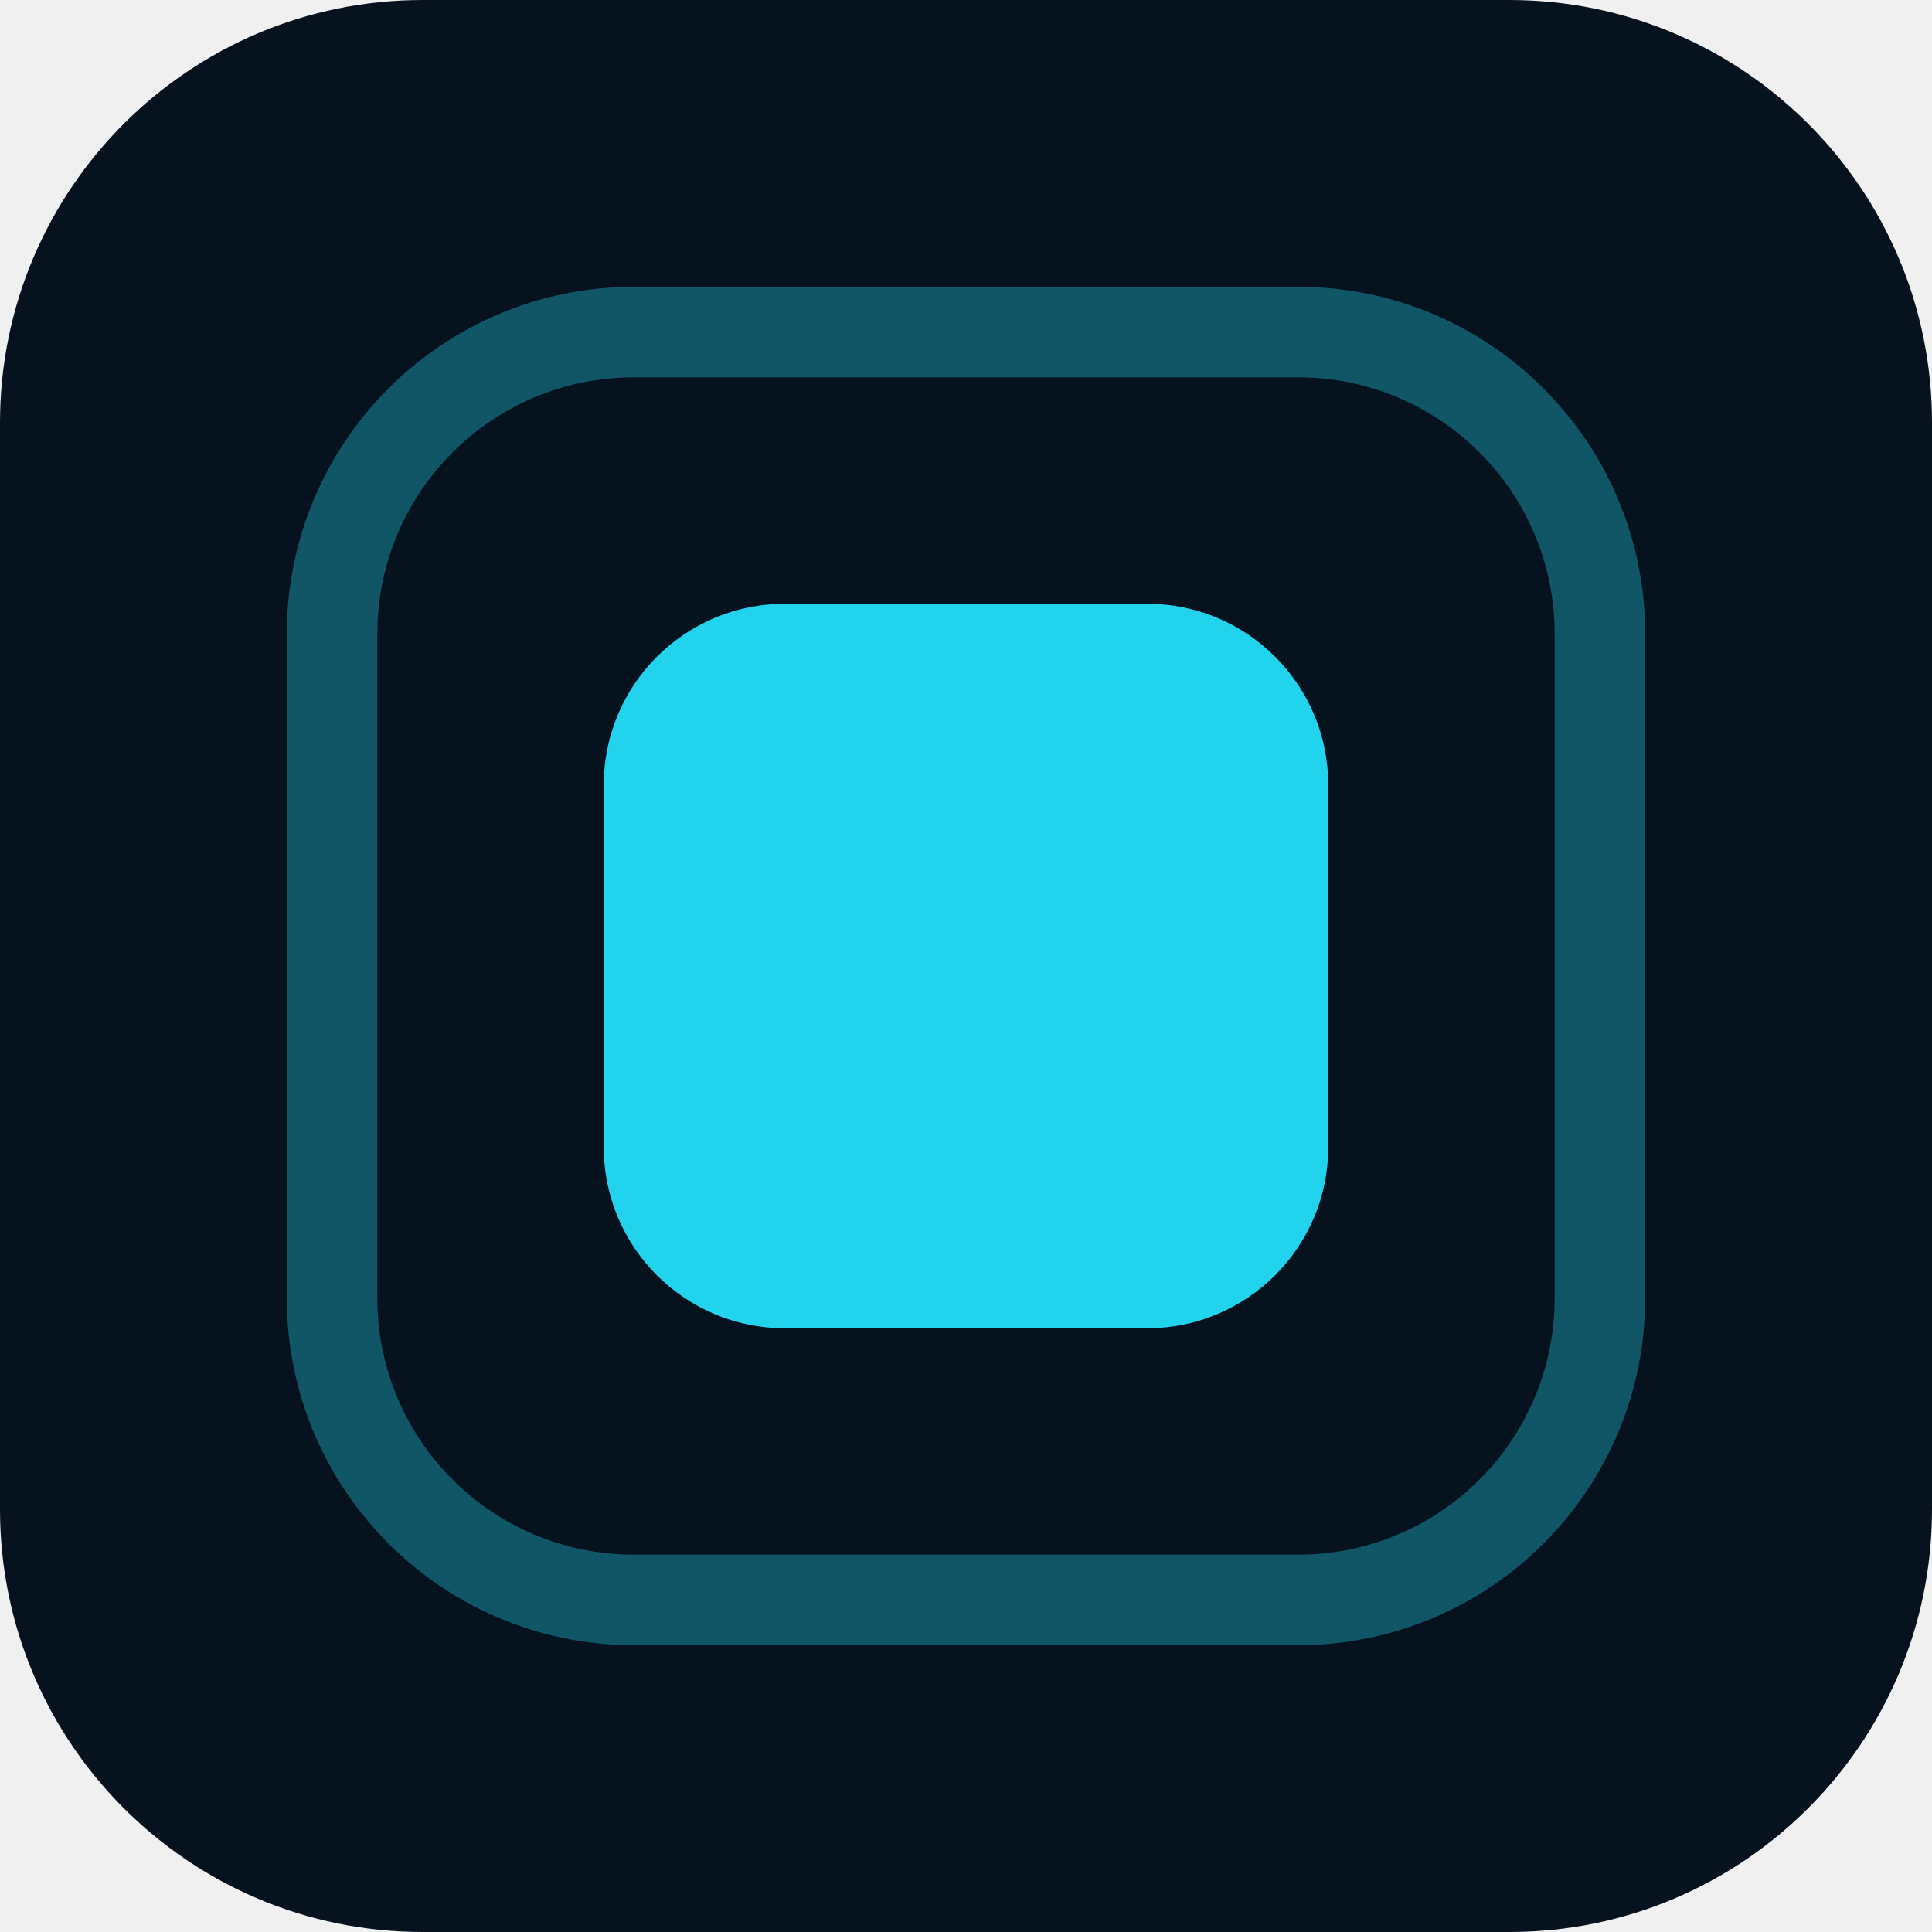
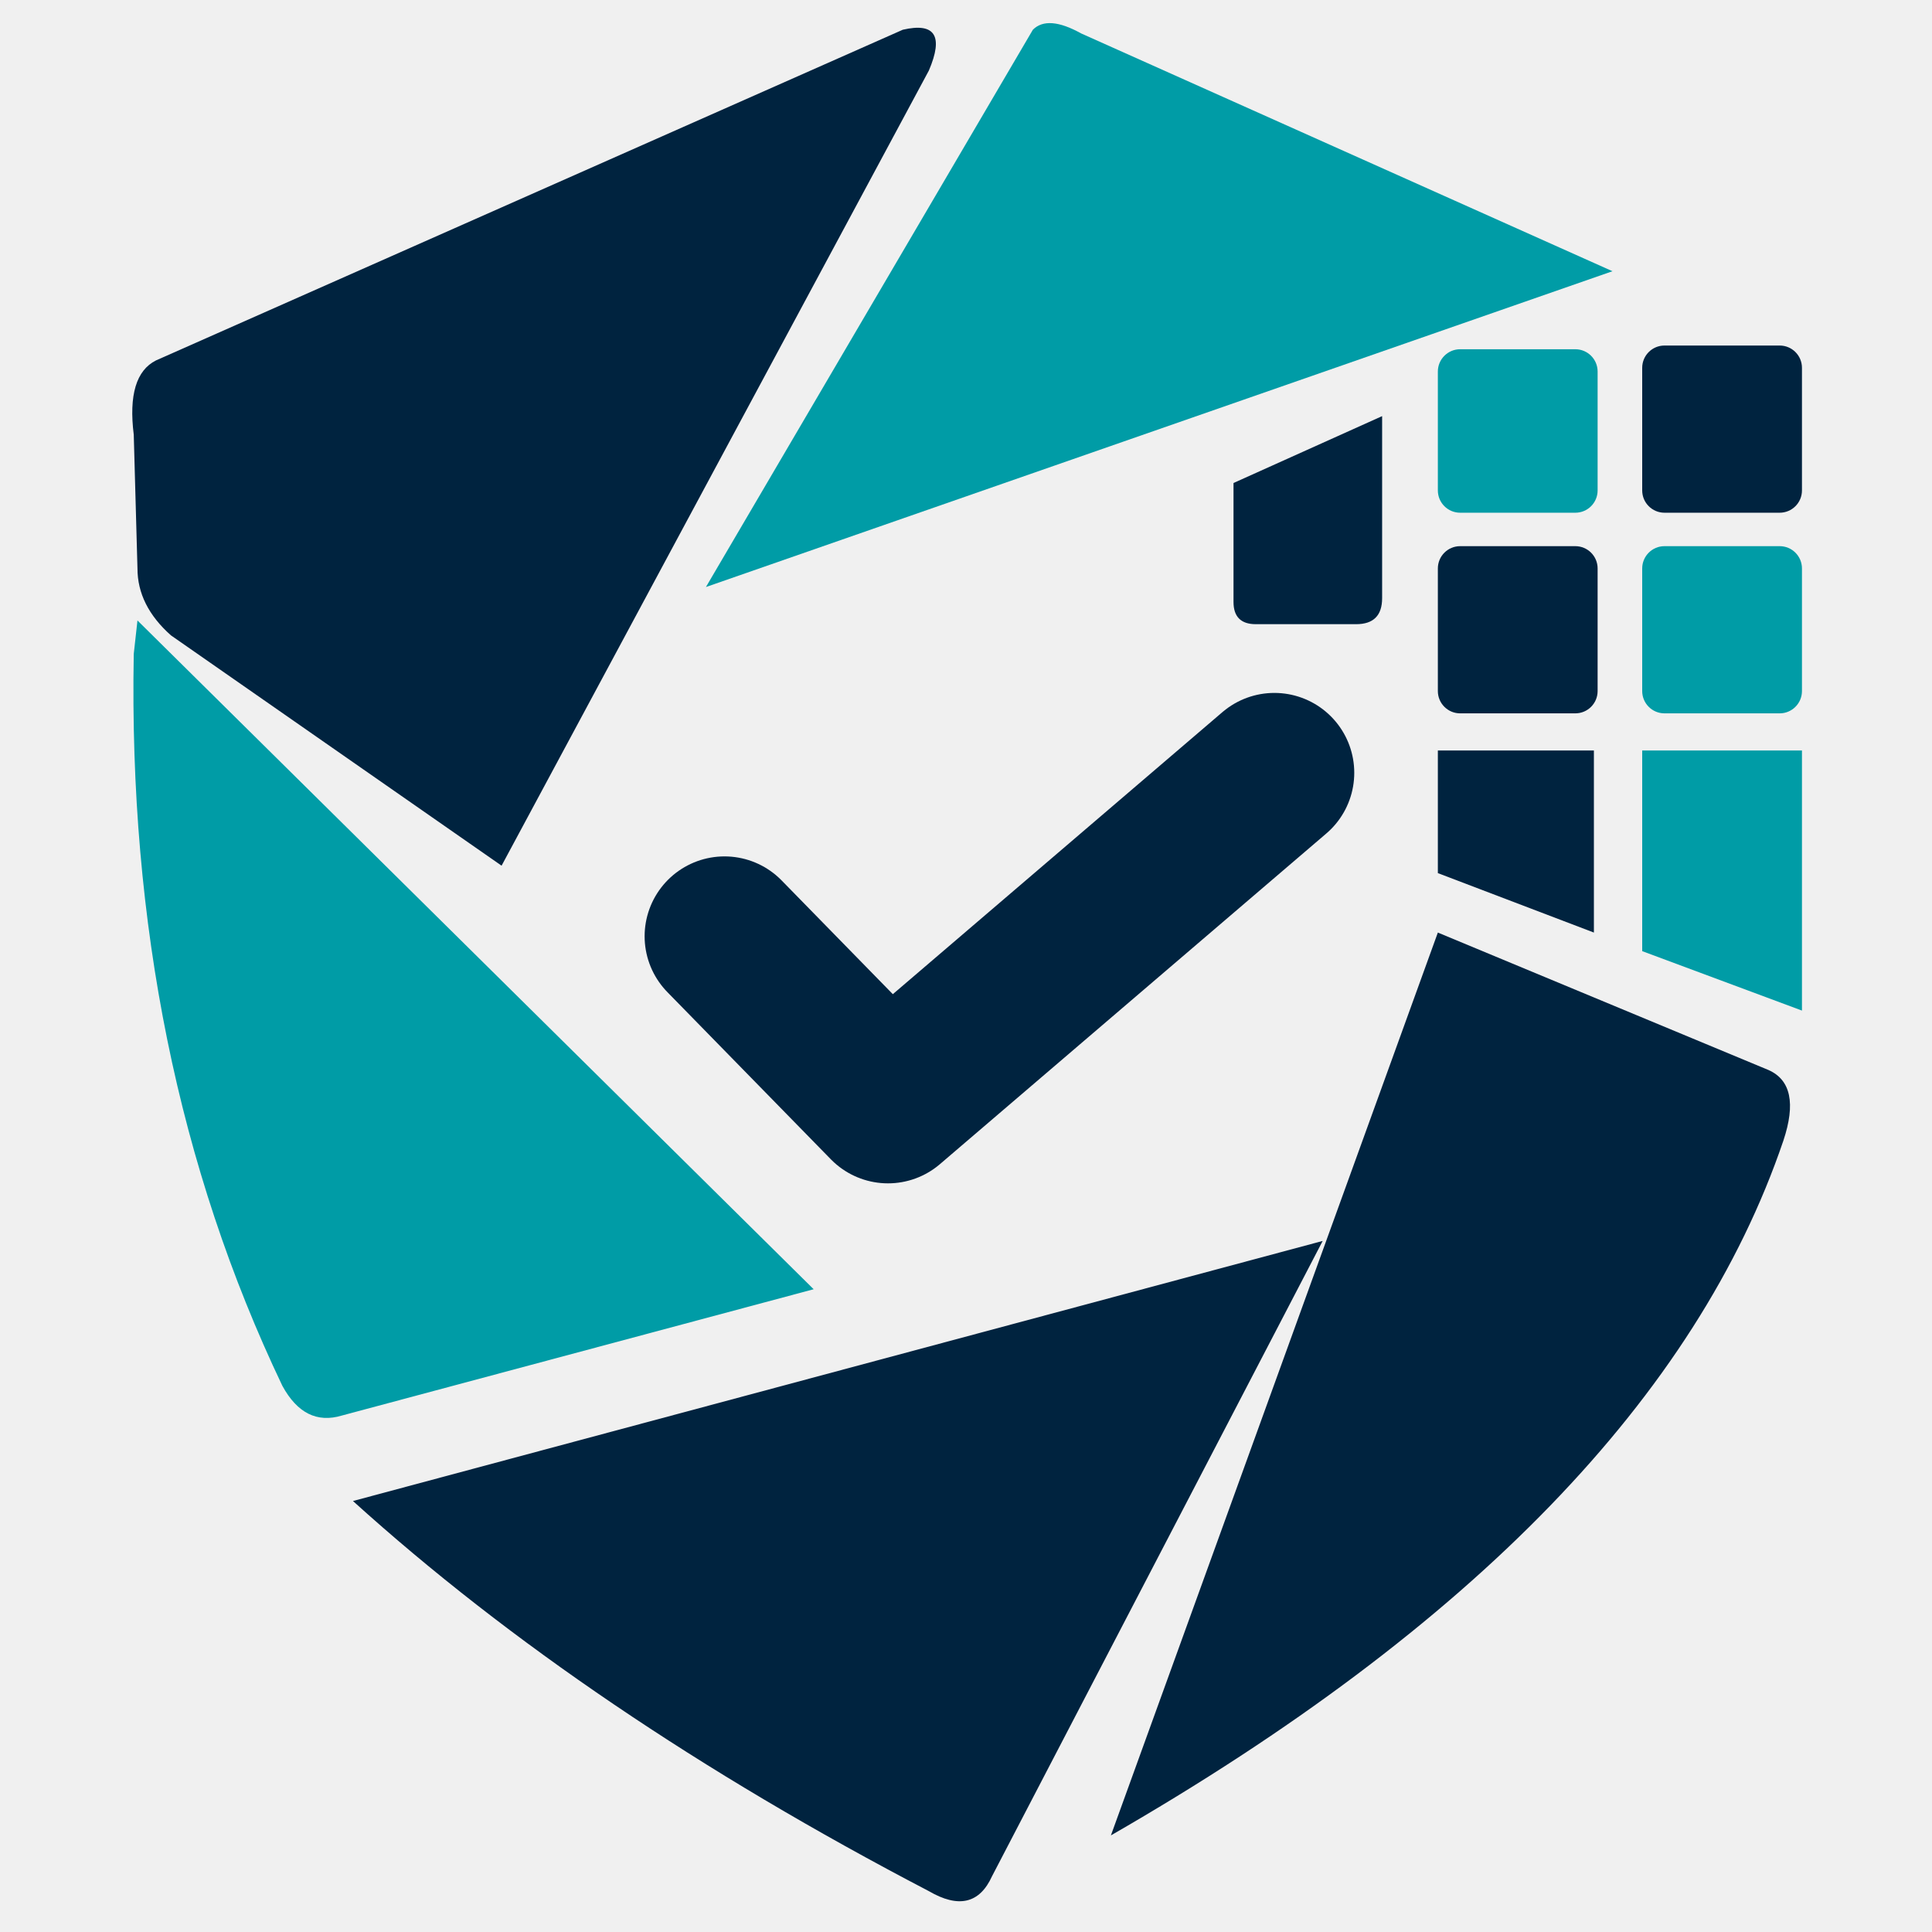
- <svg xmlns="http://www.w3.org/2000/svg" viewBox="0 0 32 32">
-   <rect width="32" height="32" rx="7" fill="#07121f" />
-   <rect x="5.5" y="5.5" width="21" height="21" rx="5" fill="none" stroke="#22d3ee" stroke-opacity=".35" stroke-width="1.5" />
-   <rect x="10" y="10" width="12" height="12" rx="3" fill="#22d3ee" />
+ <svg xmlns="http://www.w3.org/2000/svg" viewBox="98 145 520 520">
+   <style>.n{fill:#00233f}.t{fill:#009ca6}.c{stroke:#00233f}@media (prefers-color-scheme:dark){.n{fill:#fff}.c{stroke:#fff}}</style>
+   <path class="n" d="M140 242Q132 246 134 262L135 298Q135 308 144 316L233 378 348 164Q354 150 341 153Z" />
+   <path class="n" d="M193 549L454 479 365 650Q360 661 348 654 256 606 193 549Z" />
+   <path class="n" d="M397 639L485 396 574 433Q583 437 578 452 543 555 397 639Z" />
+   <path class="t" d="M376 153Q380 149 389 154L532 218 288 303Z" />
+   <path class="t" d="M135 312L317 492 190 526Q180 529 174 518 132 430 134 321Z" />
+   <path class="c" d="M293 397L337 442 441 353" fill="none" stroke-width="43" stroke-linecap="round" stroke-linejoin="round" />
+   <path class="n" d="M430 275L470 257V306Q470 313 463 313H436Q430 313 430 307Z" />
+   <rect class="t" x="485" y="239" width="43" height="44" rx="6" />
+   <rect class="n" x="540" y="238" width="43" height="45" rx="6" />
+   <rect class="n" x="485" y="292" width="43" height="45" rx="6" />
+   <rect class="t" x="540" y="292" width="43" height="45" rx="6" />
+   <path class="n" d="M485 347H527V396L485 380Z" />
+   <path class="t" d="M540 347H583V417L540 401Z" />
</svg>
